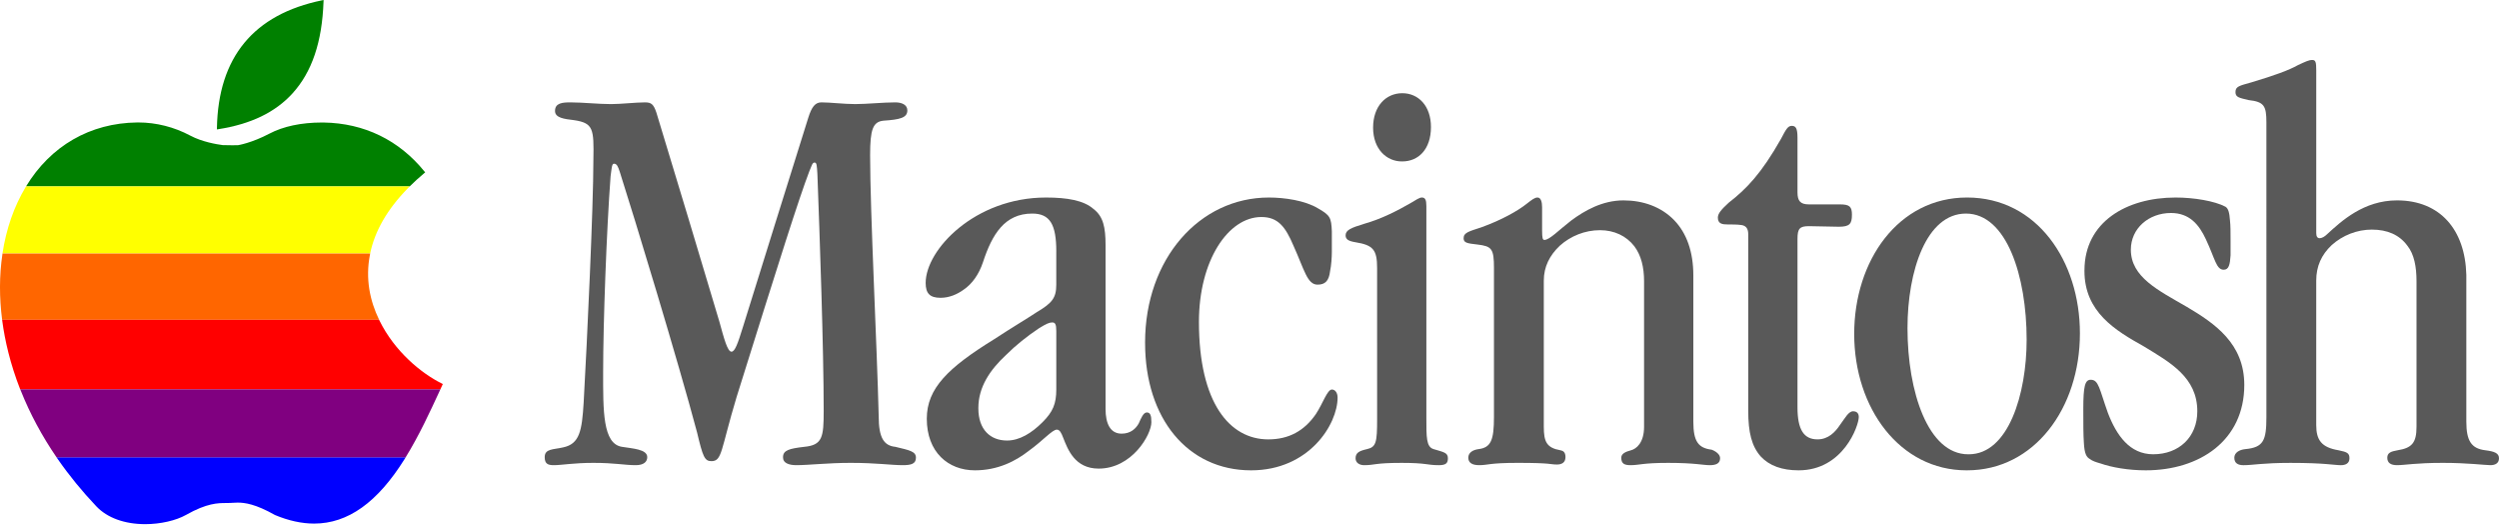
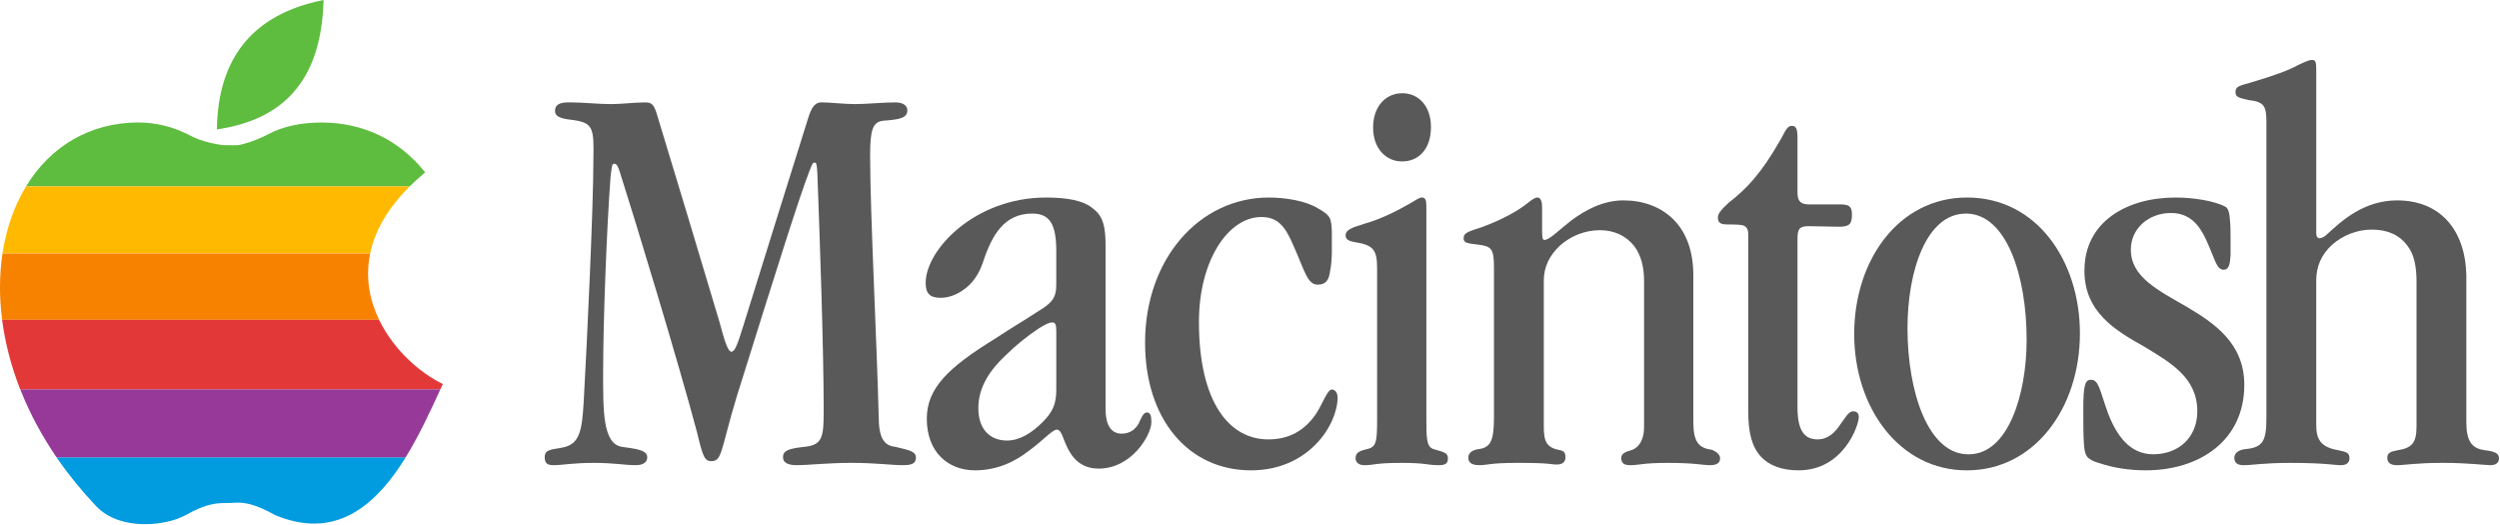
<svg xmlns="http://www.w3.org/2000/svg" version="1.1" id="svg2" x="0px" y="0px" width="566.93px" height="118.865px" viewBox="0 0 566.93 118.865" enable-background="new 0 0 566.93 118.865" xml:space="preserve">
+   <defs id="defs912">
+ 	
+ 	
+ 	
+ 	
+ 	
+ 	
+ 	
+ 	
+ 	
+ 	
+ 
+ 		
+ 		
+ 		
+ 		
+ 		
+ 		
+ 		
+ 	</defs>
  <g id="layer1">
</g>
  <g id="layer5">
</g>
-   <g>
-     <path fill="#595959" d="M177.639,103.668c0-1.56,1.428-1.949,4.808-2.339c4.161-0.391,4.418-2.209,4.418-8.188   c0-14.037-0.907-39.771-1.428-53.678c-0.13-1.949-0.13-2.6-0.65-2.6s-0.651,0.781-1.171,1.95c-2.47,6.5-6.497,19.235-16.505,51.208   c-3.64,12.086-3.25,14.557-5.719,14.557c-1.56,0-1.949-1.041-3.25-6.5c-4.288-16.115-14.296-48.998-17.546-59.135   c-0.391-1.17-0.649-1.82-1.301-1.82c-0.518,0-0.518,1.04-0.777,2.859c-0.91,12.215-1.688,33.142-1.688,44.45   c0,8.577-0.133,16.246,4.288,16.896c2.339,0.392,5.719,0.521,5.719,2.34c0,1.039-0.779,1.819-2.602,1.819   c-2.598,0-4.676-0.521-9.617-0.521c-4.548,0-7.146,0.521-8.966,0.521c-1.302,0-2.079-0.26-2.079-1.819   c0-1.948,1.949-1.69,4.158-2.209c3.77-0.78,4.289-3.771,4.678-10.14c0.78-13.905,2.209-44.318,2.209-55.106   c0.13-7.018,0-8.317-4.418-8.968c-2.209-0.259-4.288-0.519-4.288-2.079c0-1.82,1.688-1.949,3.509-1.95   c2.729,0,6.368,0.39,9.229,0.39c2.209,0,5.587-0.39,7.668-0.389c1.429,0,1.949,0.389,2.6,2.339   c4.81,15.855,9.62,31.711,14.298,47.438c1.038,3.771,1.819,6.76,2.729,6.76c0.778,0,1.429-1.819,2.597-5.592   c4.941-15.854,9.88-31.71,14.818-47.438c0.776-2.469,1.559-3.509,2.989-3.51c1.948,0,5.198,0.39,7.668,0.39   c2.6,0,6.366-0.39,9.097-0.389c1.432,0,2.729,0.519,2.729,1.819c0,1.69-1.688,2.081-5.459,2.339   c-2.339,0.26-2.988,1.95-2.988,7.798c0,12.867,1.561,43.279,1.95,59.266c0,4.81,1.168,6.629,3.769,6.89   c3.25,0.778,4.679,1.041,4.679,2.47c0,1.43-1.169,1.689-2.986,1.689c-2.729,0-5.851-0.521-11.828-0.521   c-5.199,0-9.487,0.521-12.348,0.521c-1.69,0-2.988-0.521-2.988-1.689v-0.127L177.639,103.668L177.639,103.668z" />
-     <path fill="#595959" d="M239.633,57.01c0-6.108-1.432-8.579-5.459-8.579c-6.239,0-9.097,4.68-11.179,11.048   c-0.91,2.729-2.469,4.938-4.418,6.238c-1.431,1.04-3.25,1.819-5.198,1.819c-2.47,0-3.38-1.041-3.38-3.379   c0-7.537,11.179-19.364,27.294-19.364c4.81,0,8.579,0.649,10.785,2.6c2.212,1.69,2.732,4.159,2.732,8.188v37.17   c0,3.25,1.038,5.589,3.638,5.589c2.081,0,3.25-1.169,3.9-2.339c0.521-1.17,1.038-2.469,1.817-2.469c0.78,0,1.041,0.648,1.041,2.209   c0,2.857-4.418,10.525-11.959,10.525c-5.459,0-7.018-4.418-8.059-7.019c-0.391-1.04-0.777-1.819-1.428-1.819   c-1.041,0-3.12,2.471-6.37,4.811c-2.989,2.34-7.019,4.418-12.217,4.418c-6.108,0-10.918-4.157-10.918-11.697   c0-6.887,4.81-11.566,15.336-18.064c4.161-2.729,7.277-4.549,9.619-6.108c3.509-2.078,4.419-3.25,4.419-6.237v-7.54H239.633z    M221.954,92.62c0,4.811,2.732,7.279,6.5,7.279c2.859,0,5.589-1.69,8.06-4.16c2.339-2.338,3.119-4.158,3.119-7.407V75.075   c0-1.561-0.261-1.95-0.91-1.95c-0.647,0-1.299,0.26-2.989,1.301c-2.729,1.819-5.329,3.897-7.538,6.108   c-3.638,3.379-6.24,7.277-6.24,11.957L221.954,92.62L221.954,92.62z" />
-     <path fill="#595959" d="M259.776,77.675c0-18.975,12.347-32.882,28.074-32.882c3.51,0,8.188,0.649,11.178,2.469   c2.729,1.56,2.988,2.079,3.119,5.199v4.68c0,1.169-0.131,3.118-0.392,4.288c-0.261,2.34-1.171,3.12-2.858,3.12   c-2.34,0-2.989-3.378-5.459-8.837c-1.818-4.29-3.511-6.499-7.277-6.499c-7.537,0-14.167,9.877-14.167,23.782   c0,18.457,7.021,26.645,15.726,26.645c4.684,0,8.188-1.949,10.788-5.719c1.56-2.339,2.601-5.587,3.642-5.587   c0.776,0,1.299,0.778,1.299,1.819c0,6.107-6.497,16.506-19.624,16.506c-14.428,0-24.045-11.827-24.045-28.854L259.776,77.675   L259.776,77.675z" />
-     <path fill="#595959" d="M312.414,60.778c0-4.158-0.91-5.199-4.94-5.849c-1.559-0.26-2.206-0.649-2.206-1.56   c0-1.17,1.168-1.689,4.158-2.598c4.156-1.172,7.798-3.121,10.526-4.681c1.298-0.778,2.079-1.3,2.601-1.3   c0.776,0,1.037,0.521,1.037,1.949v6.109V94.7c0,4.42-0.042,6.641,1.637,7.146c2.296,0.696,3.25,0.781,3.25,2.082   c0,1.168-0.521,1.561-2.078,1.561c-2.729,0-2.678-0.521-8.396-0.521c-6.238,0-6.057,0.521-8.524,0.521   c-1.04,0-1.951-0.521-1.951-1.561c0-1.301,0.911-1.695,2.603-2.082c2.067-0.471,2.286-1.56,2.286-6.759L312.414,60.778   L312.414,60.778z M318.003,36.605c-3.382,0-6.499-2.731-6.499-7.669c0-4.808,2.859-7.798,6.63-7.798   c3.639,0,6.497,2.859,6.497,7.668c0,5.068-2.858,7.799-6.497,7.799H318.003z" />
-     <path fill="#595959" d="M338.926,60.778c0-4.418-0.521-4.938-3.768-5.328c-2.339-0.26-3.12-0.391-3.12-1.431   c0-1.3,1.299-1.56,4.028-2.469c4.678-1.69,8.319-3.769,10.267-5.329c1.171-0.909,1.821-1.43,2.474-1.43   c0.776,0,1.038,1.04,1.038,2.209v5.2c0,1.819,0.13,2.209,0.521,2.209c1.171,0,3.249-2.209,6.105-4.418   c2.991-2.209,7.021-4.549,11.827-4.549c4.419,0,8.579,1.43,11.565,4.549c2.731,2.859,4.291,7.019,4.291,12.476V95.61   c0,4.549,1.153,5.979,4.146,6.367c0,0,1.924,0.65,1.924,1.95c0,1.169-0.911,1.562-2.34,1.562c-1.562,0-3.339-0.521-9.447-0.521   c-5.848,0-6.474,0.521-8.551,0.521c-1.433,0-2.079-0.391-2.079-1.69c0-0.909,0.928-1.354,2.209-1.69   c1.2-0.313,2.962-1.688,2.962-5.328V63.769c0-3.121-0.646-5.85-2.209-7.93c-1.818-2.338-4.549-3.639-7.798-3.639   c-3.382,0-6.628,1.301-9.098,3.51c-2.339,2.209-3.641,4.809-3.641,7.928V96.78c0,3.379,0.632,4.779,3.771,5.328   c0.549,0.096,1.148,0.375,1.148,1.543c0,1.301-0.91,1.689-1.951,1.689c-1.56,0-1.147-0.375-8.813-0.375   c-6.63,0-6.734,0.521-8.813,0.521c-1.56,0-2.471-0.521-2.471-1.69s1.045-1.784,2.341-1.95c2.813-0.354,3.481-2.078,3.481-7.277   V60.778L338.926,60.778z" />
-     <path fill="#595959" d="M407.782,92.362c0,5.066,1.431,7.275,4.551,7.275c2.47,0,4.028-1.689,5.068-3.248   c1.169-1.562,1.948-3.121,2.989-3.121c0.776,0,1.299,0.391,1.299,1.301c0,1.949-3.511,12.088-13.647,12.088   c-3.768,0-6.627-1.039-8.575-3.119c-2.078-2.34-2.858-5.459-2.858-10.398V53.11c0-1.431-0.65-1.951-1.563-2.08   c-0.907-0.131-2.079-0.131-3.116-0.131c-1.172,0-2.213-0.129-2.213-1.56c0-0.91,0.78-1.819,2.473-3.379   c4.027-3.12,7.408-6.628,11.826-14.426c1.171-2.209,1.56-2.99,2.47-2.99c0.907,0,1.299,0.521,1.299,2.729v12.348   c0,1.95,0.649,2.729,2.604,2.729h7.018c2.209,0,2.729,0.52,2.729,2.34c0,2.08-0.521,2.729-2.989,2.729   c-2.209,0-4.548-0.131-6.757-0.131c-2.082,0-2.604,0.521-2.604,2.859L407.782,92.362L407.782,92.362z" />
-     <path fill="#595959" d="M446.125,106.657c-15.076,0-25.477-14.037-25.477-30.934c0-16.637,10.008-30.933,25.604-30.933   c15.856,0,25.604,14.427,25.604,30.803c0,17.025-10.397,31.063-25.604,31.063H446.125z M446.643,103.019   c8.97,0,13.127-13.646,13.127-25.994c0-14.428-4.549-28.593-13.776-28.593c-8.967,0-13.255,12.997-13.255,25.995   c0,14.425,4.679,28.593,13.774,28.593H446.643z" />
-     <path fill="#595959" d="M472.887,61.298c0-10.917,9.487-16.505,20.665-16.505c4.157,0,8.84,0.778,11.31,2.079   c0.646,0.39,0.911,1.3,1.038,3.119c0.131,1.17,0.131,2.6,0.131,4.55v3.379c-0.131,2.08-0.389,3.25-1.561,3.25   c-1.688,0-1.947-2.47-4.029-6.89c-1.56-3.379-3.77-5.979-7.927-5.979c-5.069,0-9.103,3.51-9.103,8.318   c0,6.237,6.24,9.228,12.74,12.996c6.368,3.77,12.996,8.317,12.996,17.677c0,12.605-10.139,19.364-22.354,19.364   c-3.9,0-7.668-0.649-10.27-1.56c-0.908-0.261-1.818-0.52-2.472-1.041c-0.646-0.39-1.168-1.039-1.298-3.639   c-0.13-1.82-0.13-4.288-0.13-7.669c0-5.199,0.388-6.627,1.688-6.627c1.82,0,1.947,2.079,3.899,7.538   c1.948,5.068,4.938,9.357,10.27,9.357c5.849,0,10.007-3.898,10.007-9.748c0-7.668-6.109-11.049-12.089-14.688   c-6.497-3.641-13.517-7.798-13.517-17.156v-0.13h0.005V61.298z" />
-     <path fill="#595959" d="M514.162,27.766c0-3.769-0.519-4.678-4.028-5.069c-2.209-0.521-2.988-0.65-2.988-1.82   c0-1.3,0.911-1.43,3.642-2.209c5.198-1.56,8.448-2.729,10.527-3.899c1.688-0.781,2.469-1.17,3.25-1.17   c0.775,0,0.905,0.519,0.905,2.339V52.85c0,0.779,0.263,1.169,0.781,1.169c0.521,0,1.168-0.391,1.688-0.91   c3.25-2.988,8.316-7.668,15.854-7.668c9.747,0,15.466,6.627,15.727,16.896v33.271c0,4.42,1.173,6.108,4.291,6.498   c2.079,0.261,3.117,0.65,3.117,1.82s-0.908,1.561-1.948,1.561c-1.169,0-5.068-0.521-10.784-0.521c-6.24,0-8.579,0.521-10.4,0.521   c-1.429,0-2.209-0.521-2.209-1.689s0.91-1.431,2.339-1.689c3.25-0.52,4.291-1.688,4.291-5.328V63.769   c0-3.25-0.521-6.108-2.078-8.059c-1.82-2.469-4.552-3.641-8.063-3.641c-3.377,0-6.627,1.301-9.096,3.51   c-2.341,2.21-3.513,4.811-3.513,8.061v32.752c0,3.377,1.172,5.068,5.069,5.717c1.951,0.394,2.469,0.65,2.469,1.82   s-0.907,1.562-1.947,1.562c-1.56,0-3.512-0.521-11.438-0.521c-6.367,0-8.446,0.521-10.658,0.521c-1.168,0-2.078-0.392-2.078-1.69   c0-1.169,1.172-1.818,2.47-1.949c4.157-0.39,4.81-1.949,4.81-7.277L514.162,27.766L514.162,27.766z" />
-     <g>
-       <path fill="#008000" d="M66.344,21.192c4.43-4.859,6.735-11.682,7.055-20.858l0.011-0.333l-0.324,0.066    C57.533,3.249,49.5,12.996,49.213,29.038l-0.006,0.312l0.307-0.048C56.922,28.141,62.428,25.488,66.344,21.192z" />
-       <path fill="#0000FF" d="M12.824,103.702l0.285,0.412c2.572,3.707,5.52,7.314,8.761,10.725c2.47,2.596,6.403,4.025,11.076,4.025    c3.424,0,6.976-0.809,9.269-2.104c4.738-2.681,7.252-2.687,9.084-2.688c0.371,0,0.715-0.002,1.043-0.021l0.303-0.021    c0.396-0.024,0.806-0.052,1.268-0.052c1.625,0,4.057,0.318,8.471,2.813c3.082,1.29,6.068,1.944,8.881,1.944l0,0    c7.658,0,14.371-4.789,20.521-14.633l0.252-0.402H12.824L12.824,103.702z" />
-       <path fill="#008000" d="M92.947,42.269c1.023-1.02,2.126-2.024,3.313-3.015l0.197-0.165l-0.164-0.201    C90.524,31.77,82.621,27.93,73.441,27.786l-0.42-0.003c-4.651,0-8.764,0.872-11.896,2.521c-4.059,2.138-7.079,2.613-7.108,2.617    c-0.051,0.007-0.383,0.02-1.295,0.02c-1.104,0-2.061-0.018-2.176-0.035l-0.072-0.008c-1.301-0.169-4.621-0.714-7.309-2.148    c-3.656-1.949-7.729-2.979-11.775-2.979l-0.267,0.001C20.42,27.893,11.471,33.108,5.908,42.269H92.947z" />
-       <path fill="#FFFF00" d="M83.973,57.487c1.052-5.094,3.895-10.039,8.531-14.771l0.438-0.447H5.909l-0.075,0.127    c-2.668,4.426-4.435,9.545-5.273,15.09L83.973,57.487L83.973,57.487z" />
-       <path fill="#FF6600" d="M86.01,72.521c-2.104-4.324-3.136-9.319-2.09-14.721l0.059-0.313H0.569l-0.033,0.226    c-0.706,4.808-0.706,9.782-0.053,14.808H86.01L86.01,72.521z" />
-       <path fill="#FF0000" d="M4.58,88.291h95.323l0.558-1.206l-0.23-0.115c-4.563-2.259-10.678-7.203-14.159-14.303L86,72.521H0.478    l0.042,0.297C1.1,77.166,2.291,82.45,4.58,88.291z" />
-       <path fill="#800080" d="M12.827,103.702h79.201c3.026-4.898,5.517-10.297,7.707-15.039l0.172-0.373H4.594l0.144,0.361    C6.823,93.856,9.527,98.884,12.827,103.702z" />
-     </g>
-   </g>
+   <path fill="#595959" d="m 177.639,103.668 c 0,-1.56 1.428,-1.949 4.808,-2.339 4.161,-0.391 4.418,-2.209 4.418,-8.188 0,-14.037 -0.907,-39.771 -1.428,-53.678 -0.13,-1.949 -0.13,-2.6 -0.65,-2.6 -0.52,0 -0.651,0.781 -1.171,1.95 -2.47,6.5 -6.497,19.235 -16.505,51.208 -3.64,12.086 -3.25,14.557 -5.719,14.557 -1.56,0 -1.949,-1.041 -3.25,-6.5 -4.288,-16.115 -14.296,-48.998 -17.546,-59.135 -0.391,-1.17 -0.649,-1.82 -1.301,-1.82 -0.518,0 -0.518,1.04 -0.777,2.859 -0.91,12.215 -1.688,33.142 -1.688,44.45 0,8.577 -0.133,16.246 4.288,16.896 2.339,0.392 5.719,0.521 5.719,2.34 0,1.039 -0.779,1.819 -2.602,1.819 -2.598,0 -4.676,-0.521 -9.617,-0.521 -4.548,0 -7.146,0.521 -8.966,0.521 -1.302,0 -2.079,-0.26 -2.079,-1.819 0,-1.948 1.949,-1.69 4.158,-2.209 3.77,-0.78 4.289,-3.771 4.678,-10.14 0.78,-13.905 2.209,-44.318 2.209,-55.106 0.13,-7.018 0,-8.317 -4.418,-8.968 -2.209,-0.259 -4.288,-0.519 -4.288,-2.079 0,-1.82 1.688,-1.949 3.509,-1.95 2.729,0 6.368,0.39 9.229,0.39 2.209,0 5.587,-0.39 7.668,-0.389 1.429,0 1.949,0.389 2.6,2.339 4.81,15.855 9.62,31.711 14.298,47.438 1.038,3.771 1.819,6.76 2.729,6.76 0.778,0 1.429,-1.819 2.597,-5.592 4.941,-15.854 9.88,-31.71 14.818,-47.438 0.776,-2.469 1.559,-3.509 2.989,-3.51 1.948,0 5.198,0.39 7.668,0.39 2.6,0 6.366,-0.39 9.097,-0.389 1.432,0 2.729,0.519 2.729,1.819 0,1.69 -1.688,2.081 -5.459,2.339 -2.339,0.26 -2.988,1.95 -2.988,7.798 0,12.867 1.561,43.279 1.95,59.266 0,4.81 1.168,6.629 3.769,6.89 3.25,0.778 4.679,1.041 4.679,2.47 0,1.43 -1.169,1.689 -2.986,1.689 -2.729,0 -5.851,-0.521 -11.828,-0.521 -5.199,0 -9.487,0.521 -12.348,0.521 -1.69,0 -2.988,-0.521 -2.988,-1.689 v -0.127 z" id="path873" />
+   <path fill="#595959" d="m 239.633,57.01 c 0,-6.108 -1.432,-8.579 -5.459,-8.579 -6.239,0 -9.097,4.68 -11.179,11.048 -0.91,2.729 -2.469,4.938 -4.418,6.238 -1.431,1.04 -3.25,1.819 -5.198,1.819 -2.47,0 -3.38,-1.041 -3.38,-3.379 0,-7.537 11.179,-19.364 27.294,-19.364 4.81,0 8.579,0.649 10.785,2.6 2.212,1.69 2.732,4.159 2.732,8.188 v 37.17 c 0,3.25 1.038,5.589 3.638,5.589 2.081,0 3.25,-1.169 3.9,-2.339 0.521,-1.17 1.038,-2.469 1.817,-2.469 0.78,0 1.041,0.648 1.041,2.209 0,2.857 -4.418,10.525 -11.959,10.525 -5.459,0 -7.018,-4.418 -8.059,-7.019 -0.391,-1.04 -0.777,-1.819 -1.428,-1.819 -1.041,0 -3.12,2.471 -6.37,4.811 -2.989,2.34 -7.019,4.418 -12.217,4.418 -6.108,0 -10.918,-4.157 -10.918,-11.697 0,-6.887 4.81,-11.566 15.336,-18.064 4.161,-2.729 7.277,-4.549 9.619,-6.108 3.509,-2.078 4.419,-3.25 4.419,-6.237 v -7.54 h 0.004 z m -17.679,35.61 c 0,4.811 2.732,7.279 6.5,7.279 2.859,0 5.589,-1.69 8.06,-4.16 2.339,-2.338 3.119,-4.158 3.119,-7.407 V 75.075 c 0,-1.561 -0.261,-1.95 -0.91,-1.95 -0.647,0 -1.299,0.26 -2.989,1.301 -2.729,1.819 -5.329,3.897 -7.538,6.108 -3.638,3.379 -6.24,7.277 -6.24,11.957 z" id="path875" />
+   <path fill="#595959" d="m 259.776,77.675 c 0,-18.975 12.347,-32.882 28.074,-32.882 3.51,0 8.188,0.649 11.178,2.469 2.729,1.56 2.988,2.079 3.119,5.199 v 4.68 c 0,1.169 -0.131,3.118 -0.392,4.288 -0.261,2.34 -1.171,3.12 -2.858,3.12 -2.34,0 -2.989,-3.378 -5.459,-8.837 -1.818,-4.29 -3.511,-6.499 -7.277,-6.499 -7.537,0 -14.167,9.877 -14.167,23.782 0,18.457 7.021,26.645 15.726,26.645 4.684,0 8.188,-1.949 10.788,-5.719 1.56,-2.339 2.601,-5.587 3.642,-5.587 0.776,0 1.299,0.778 1.299,1.819 0,6.107 -6.497,16.506 -19.624,16.506 -14.428,0 -24.045,-11.827 -24.045,-28.854 z" id="path877" />
+   <path fill="#595959" d="m 312.414,60.778 c 0,-4.158 -0.91,-5.199 -4.94,-5.849 -1.559,-0.26 -2.206,-0.649 -2.206,-1.56 0,-1.17 1.168,-1.689 4.158,-2.598 4.156,-1.172 7.798,-3.121 10.526,-4.681 1.298,-0.778 2.079,-1.3 2.601,-1.3 0.776,0 1.037,0.521 1.037,1.949 V 52.848 94.7 c 0,4.42 -0.042,6.641 1.637,7.146 2.296,0.696 3.25,0.781 3.25,2.082 0,1.168 -0.521,1.561 -2.078,1.561 -2.729,0 -2.678,-0.521 -8.396,-0.521 -6.238,0 -6.057,0.521 -8.524,0.521 -1.04,0 -1.951,-0.521 -1.951,-1.561 0,-1.301 0.911,-1.695 2.603,-2.082 2.067,-0.471 2.286,-1.56 2.286,-6.759 z m 5.589,-24.173 c -3.382,0 -6.499,-2.731 -6.499,-7.669 0,-4.808 2.859,-7.798 6.63,-7.798 3.639,0 6.497,2.859 6.497,7.668 0,5.068 -2.858,7.799 -6.497,7.799 z" id="path879" />
+   <path fill="#595959" d="m 338.926,60.778 c 0,-4.418 -0.521,-4.938 -3.768,-5.328 -2.339,-0.26 -3.12,-0.391 -3.12,-1.431 0,-1.3 1.299,-1.56 4.028,-2.469 4.678,-1.69 8.319,-3.769 10.267,-5.329 1.171,-0.909 1.821,-1.43 2.474,-1.43 0.776,0 1.038,1.04 1.038,2.209 v 5.2 c 0,1.819 0.13,2.209 0.521,2.209 1.171,0 3.249,-2.209 6.105,-4.418 2.991,-2.209 7.021,-4.549 11.827,-4.549 4.419,0 8.579,1.43 11.565,4.549 2.731,2.859 4.291,7.019 4.291,12.476 V 95.61 c 0,4.549 1.153,5.979 4.146,6.367 0,0 1.924,0.65 1.924,1.95 0,1.169 -0.911,1.562 -2.34,1.562 -1.562,0 -3.339,-0.521 -9.447,-0.521 -5.848,0 -6.474,0.521 -8.551,0.521 -1.433,0 -2.079,-0.391 -2.079,-1.69 0,-0.909 0.928,-1.354 2.209,-1.69 1.2,-0.313 2.962,-1.688 2.962,-5.328 V 63.769 c 0,-3.121 -0.646,-5.85 -2.209,-7.93 -1.818,-2.338 -4.549,-3.639 -7.798,-3.639 -3.382,0 -6.628,1.301 -9.098,3.51 -2.339,2.209 -3.641,4.809 -3.641,7.928 V 96.78 c 0,3.379 0.632,4.779 3.771,5.328 0.549,0.096 1.148,0.375 1.148,1.543 0,1.301 -0.91,1.689 -1.951,1.689 -1.56,0 -1.147,-0.375 -8.813,-0.375 -6.63,0 -6.734,0.521 -8.813,0.521 -1.56,0 -2.471,-0.521 -2.471,-1.69 0,-1.169 1.045,-1.784 2.341,-1.95 2.813,-0.354 3.481,-2.078 3.481,-7.277 V 60.778 Z" id="path881" />
+   <path fill="#595959" d="m 407.782,92.362 c 0,5.066 1.431,7.275 4.551,7.275 2.47,0 4.028,-1.689 5.068,-3.248 1.169,-1.562 1.948,-3.121 2.989,-3.121 0.776,0 1.299,0.391 1.299,1.301 0,1.949 -3.511,12.088 -13.647,12.088 -3.768,0 -6.627,-1.039 -8.575,-3.119 -2.078,-2.34 -2.858,-5.459 -2.858,-10.398 V 53.11 c 0,-1.431 -0.65,-1.951 -1.563,-2.08 -0.907,-0.131 -2.079,-0.131 -3.116,-0.131 -1.172,0 -2.213,-0.129 -2.213,-1.56 0,-0.91 0.78,-1.819 2.473,-3.379 4.027,-3.12 7.408,-6.628 11.826,-14.426 1.171,-2.209 1.56,-2.99 2.47,-2.99 0.907,0 1.299,0.521 1.299,2.729 v 12.348 c 0,1.95 0.649,2.729 2.604,2.729 h 7.018 c 2.209,0 2.729,0.52 2.729,2.34 0,2.08 -0.521,2.729 -2.989,2.729 -2.209,0 -4.548,-0.131 -6.757,-0.131 -2.082,0 -2.604,0.521 -2.604,2.859 z" id="path883" />
+   <path fill="#595959" d="m 446.125,106.657 c -15.076,0 -25.477,-14.037 -25.477,-30.934 0,-16.637 10.008,-30.933 25.604,-30.933 15.856,0 25.604,14.427 25.604,30.803 0,17.025 -10.397,31.063 -25.604,31.063 h -0.127 z m 0.518,-3.638 c 8.97,0 13.127,-13.646 13.127,-25.994 0,-14.428 -4.549,-28.593 -13.776,-28.593 -8.967,0 -13.255,12.997 -13.255,25.995 0,14.425 4.679,28.593 13.774,28.593 h 0.13 z" id="path885" />
+   <path fill="#595959" d="m 472.887,61.298 c 0,-10.917 9.487,-16.505 20.665,-16.505 4.157,0 8.84,0.778 11.31,2.079 0.646,0.39 0.911,1.3 1.038,3.119 0.131,1.17 0.131,2.6 0.131,4.55 v 3.379 c -0.131,2.08 -0.389,3.25 -1.561,3.25 -1.688,0 -1.947,-2.47 -4.029,-6.89 -1.56,-3.379 -3.77,-5.979 -7.927,-5.979 -5.069,0 -9.103,3.51 -9.103,8.318 0,6.237 6.24,9.228 12.74,12.996 6.368,3.77 12.996,8.317 12.996,17.677 0,12.605 -10.139,19.364 -22.354,19.364 -3.9,0 -7.668,-0.649 -10.27,-1.56 -0.908,-0.261 -1.818,-0.52 -2.472,-1.041 -0.646,-0.39 -1.168,-1.039 -1.298,-3.639 -0.13,-1.82 -0.13,-4.288 -0.13,-7.669 0,-5.199 0.388,-6.627 1.688,-6.627 1.82,0 1.947,2.079 3.899,7.538 1.948,5.068 4.938,9.357 10.27,9.357 5.849,0 10.007,-3.898 10.007,-9.748 0,-7.668 -6.109,-11.049 -12.089,-14.688 -6.497,-3.641 -13.517,-7.798 -13.517,-17.156 v -0.13 h 0.005 v 0.005 z" id="path887" />
+   <path fill="#595959" d="m 514.162,27.766 c 0,-3.769 -0.519,-4.678 -4.028,-5.069 -2.209,-0.521 -2.988,-0.65 -2.988,-1.82 0,-1.3 0.911,-1.43 3.642,-2.209 5.198,-1.56 8.448,-2.729 10.527,-3.899 1.688,-0.781 2.469,-1.17 3.25,-1.17 0.775,0 0.905,0.519 0.905,2.339 V 52.85 c 0,0.779 0.263,1.169 0.781,1.169 0.521,0 1.168,-0.391 1.688,-0.91 3.25,-2.988 8.316,-7.668 15.854,-7.668 9.747,0 15.466,6.627 15.727,16.896 v 33.271 c 0,4.42 1.173,6.108 4.291,6.498 2.079,0.261 3.117,0.65 3.117,1.82 0,1.17 -0.908,1.561 -1.948,1.561 -1.169,0 -5.068,-0.521 -10.784,-0.521 -6.24,0 -8.579,0.521 -10.4,0.521 -1.429,0 -2.209,-0.521 -2.209,-1.689 0,-1.168 0.91,-1.431 2.339,-1.689 3.25,-0.52 4.291,-1.688 4.291,-5.328 V 63.769 c 0,-3.25 -0.521,-6.108 -2.078,-8.059 -1.82,-2.469 -4.552,-3.641 -8.063,-3.641 -3.377,0 -6.627,1.301 -9.096,3.51 -2.341,2.21 -3.513,4.811 -3.513,8.061 v 32.752 c 0,3.377 1.172,5.068 5.069,5.717 1.951,0.394 2.469,0.65 2.469,1.82 0,1.17 -0.907,1.562 -1.947,1.562 -1.56,0 -3.512,-0.521 -11.438,-0.521 -6.367,0 -8.446,0.521 -10.658,0.521 -1.168,0 -2.078,-0.392 -2.078,-1.69 0,-1.169 1.172,-1.818 2.47,-1.949 4.157,-0.39 4.81,-1.949 4.81,-7.277 z" id="path889" />
+   <path fill="#008000" d="M 66.344,21.192 C 70.774,16.333 73.079,9.51 73.399,0.334 L 73.41,0.001 73.086,0.067 C 57.533,3.249 49.5,12.996 49.213,29.038 l -0.006,0.312 0.307,-0.048 c 7.408,-1.161 12.914,-3.814 16.83,-8.11 z" id="path891" style="fill:#5ebd3e;fill-opacity:1" />
+   <path fill="#0000ff" d="m 12.824,103.702 0.285,0.412 c 2.572,3.707 5.52,7.314 8.761,10.725 2.47,2.596 6.403,4.025 11.076,4.025 3.424,0 6.976,-0.809 9.269,-2.104 4.738,-2.681 7.252,-2.687 9.084,-2.688 0.371,0 0.715,-0.002 1.043,-0.021 l 0.303,-0.021 c 0.396,-0.024 0.806,-0.052 1.268,-0.052 1.625,0 4.057,0.318 8.471,2.813 3.082,1.29 6.068,1.944 8.881,1.944 v 0 c 7.658,0 14.371,-4.789 20.521,-14.633 L 92.038,103.7 H 12.824 Z" id="path893" style="fill:#009cdf;fill-opacity:1" />
+   <path fill="#008000" d="m 92.947,42.269 c 1.023,-1.02 2.126,-2.024 3.313,-3.015 l 0.197,-0.165 -0.164,-0.201 C 90.524,31.77 82.621,27.93 73.441,27.786 l -0.42,-0.003 c -4.651,0 -8.764,0.872 -11.896,2.521 -4.059,2.138 -7.079,2.613 -7.108,2.617 -0.051,0.007 -0.383,0.02 -1.295,0.02 -1.104,0 -2.061,-0.018 -2.176,-0.035 L 50.474,32.898 C 49.173,32.729 45.853,32.184 43.165,30.75 39.509,28.801 35.436,27.771 31.39,27.771 l -0.267,10e-4 C 20.42,27.893 11.471,33.108 5.908,42.269 Z" id="path895" style="fill:#5ebd3e;fill-opacity:1" />
+   <path fill="#ffff00" d="m 83.973,57.487 c 1.052,-5.094 3.895,-10.039 8.531,-14.771 l 0.438,-0.447 H 5.909 l -0.075,0.127 c -2.668,4.426 -4.435,9.545 -5.273,15.09 z" id="path897" style="fill:#ffb900;fill-opacity:1" />
+   <path fill="#ff6600" d="M 86.01,72.521 C 83.906,68.197 82.874,63.202 83.92,57.8 l 0.059,-0.313 H 0.569 L 0.536,57.713 C -0.17,62.521 -0.17,67.495 0.483,72.521 Z" id="path899" style="fill:#f78200;fill-opacity:1" />
+   <path fill="#ff0000" d="m 4.58,88.291 h 95.323 l 0.558,-1.206 -0.23,-0.115 C 95.668,84.711 89.553,79.767 86.072,72.667 L 86,72.521 H 0.478 l 0.042,0.297 c 0.58,4.348 1.771,9.632 4.06,15.473 z" id="path901" style="fill:#e23838;fill-opacity:1" />
+   <path fill="#800080" d="m 12.827,103.702 h 79.201 c 3.026,-4.898 5.517,-10.297 7.707,-15.039 L 99.907,88.29 H 4.594 l 0.144,0.361 c 2.085,5.205 4.789,10.233 8.089,15.051 z" id="path903" style="fill:#973999;fill-opacity:1" />
</svg>
